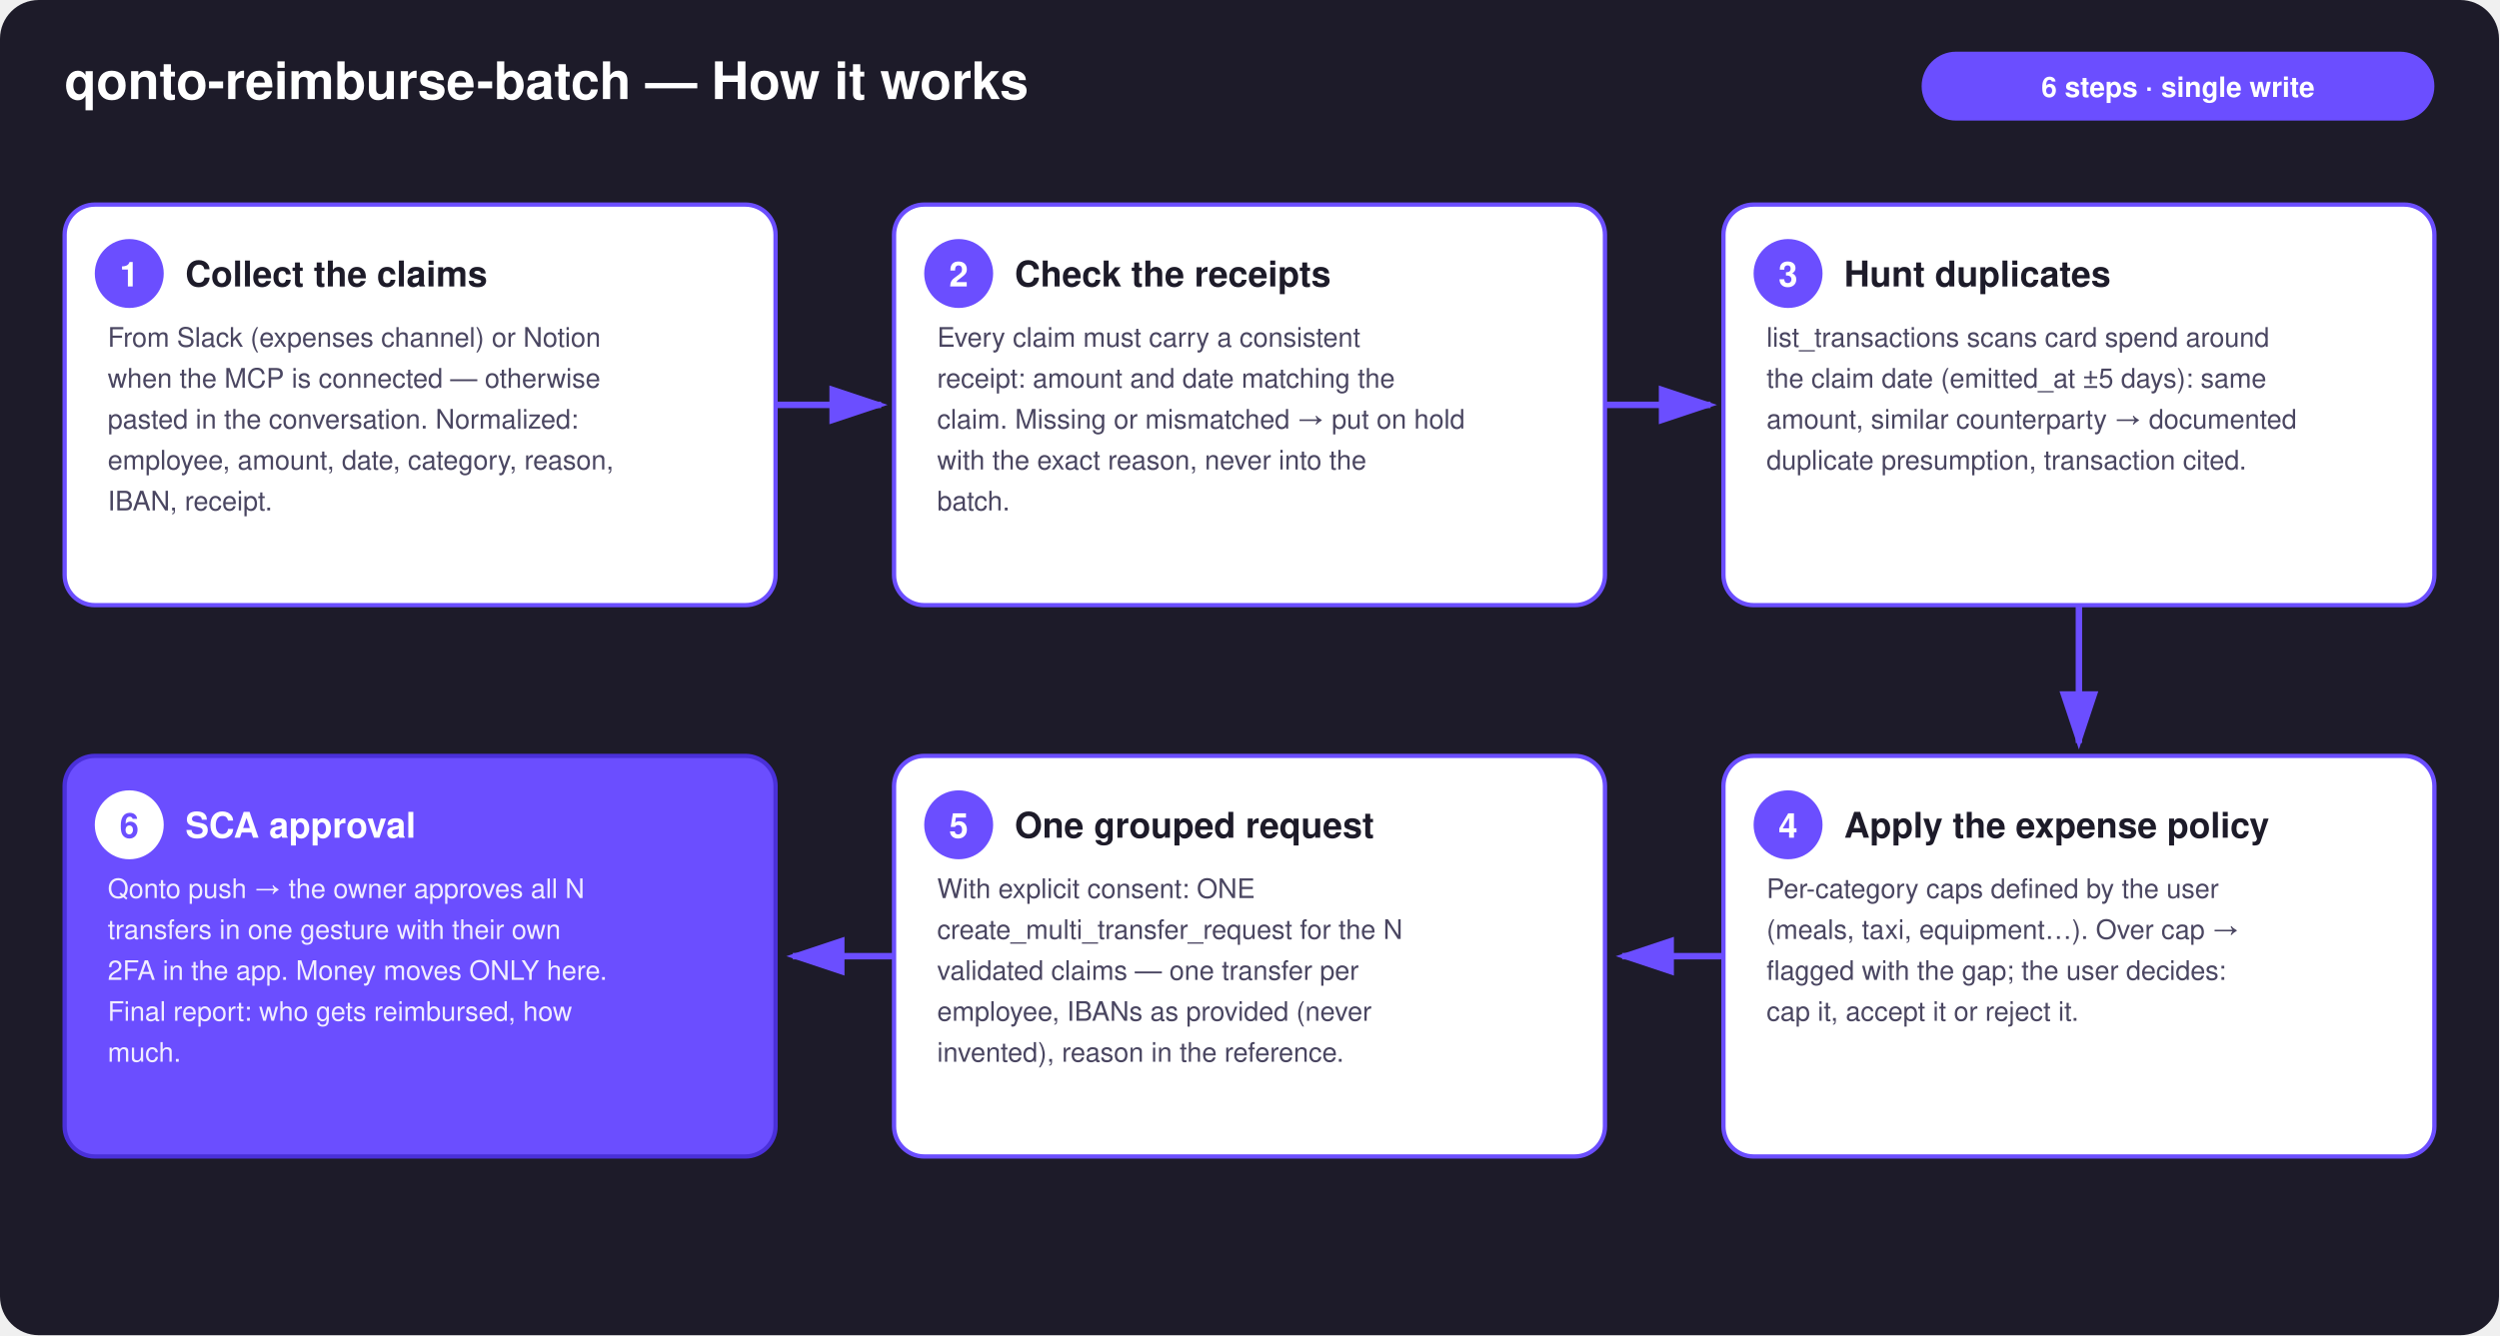
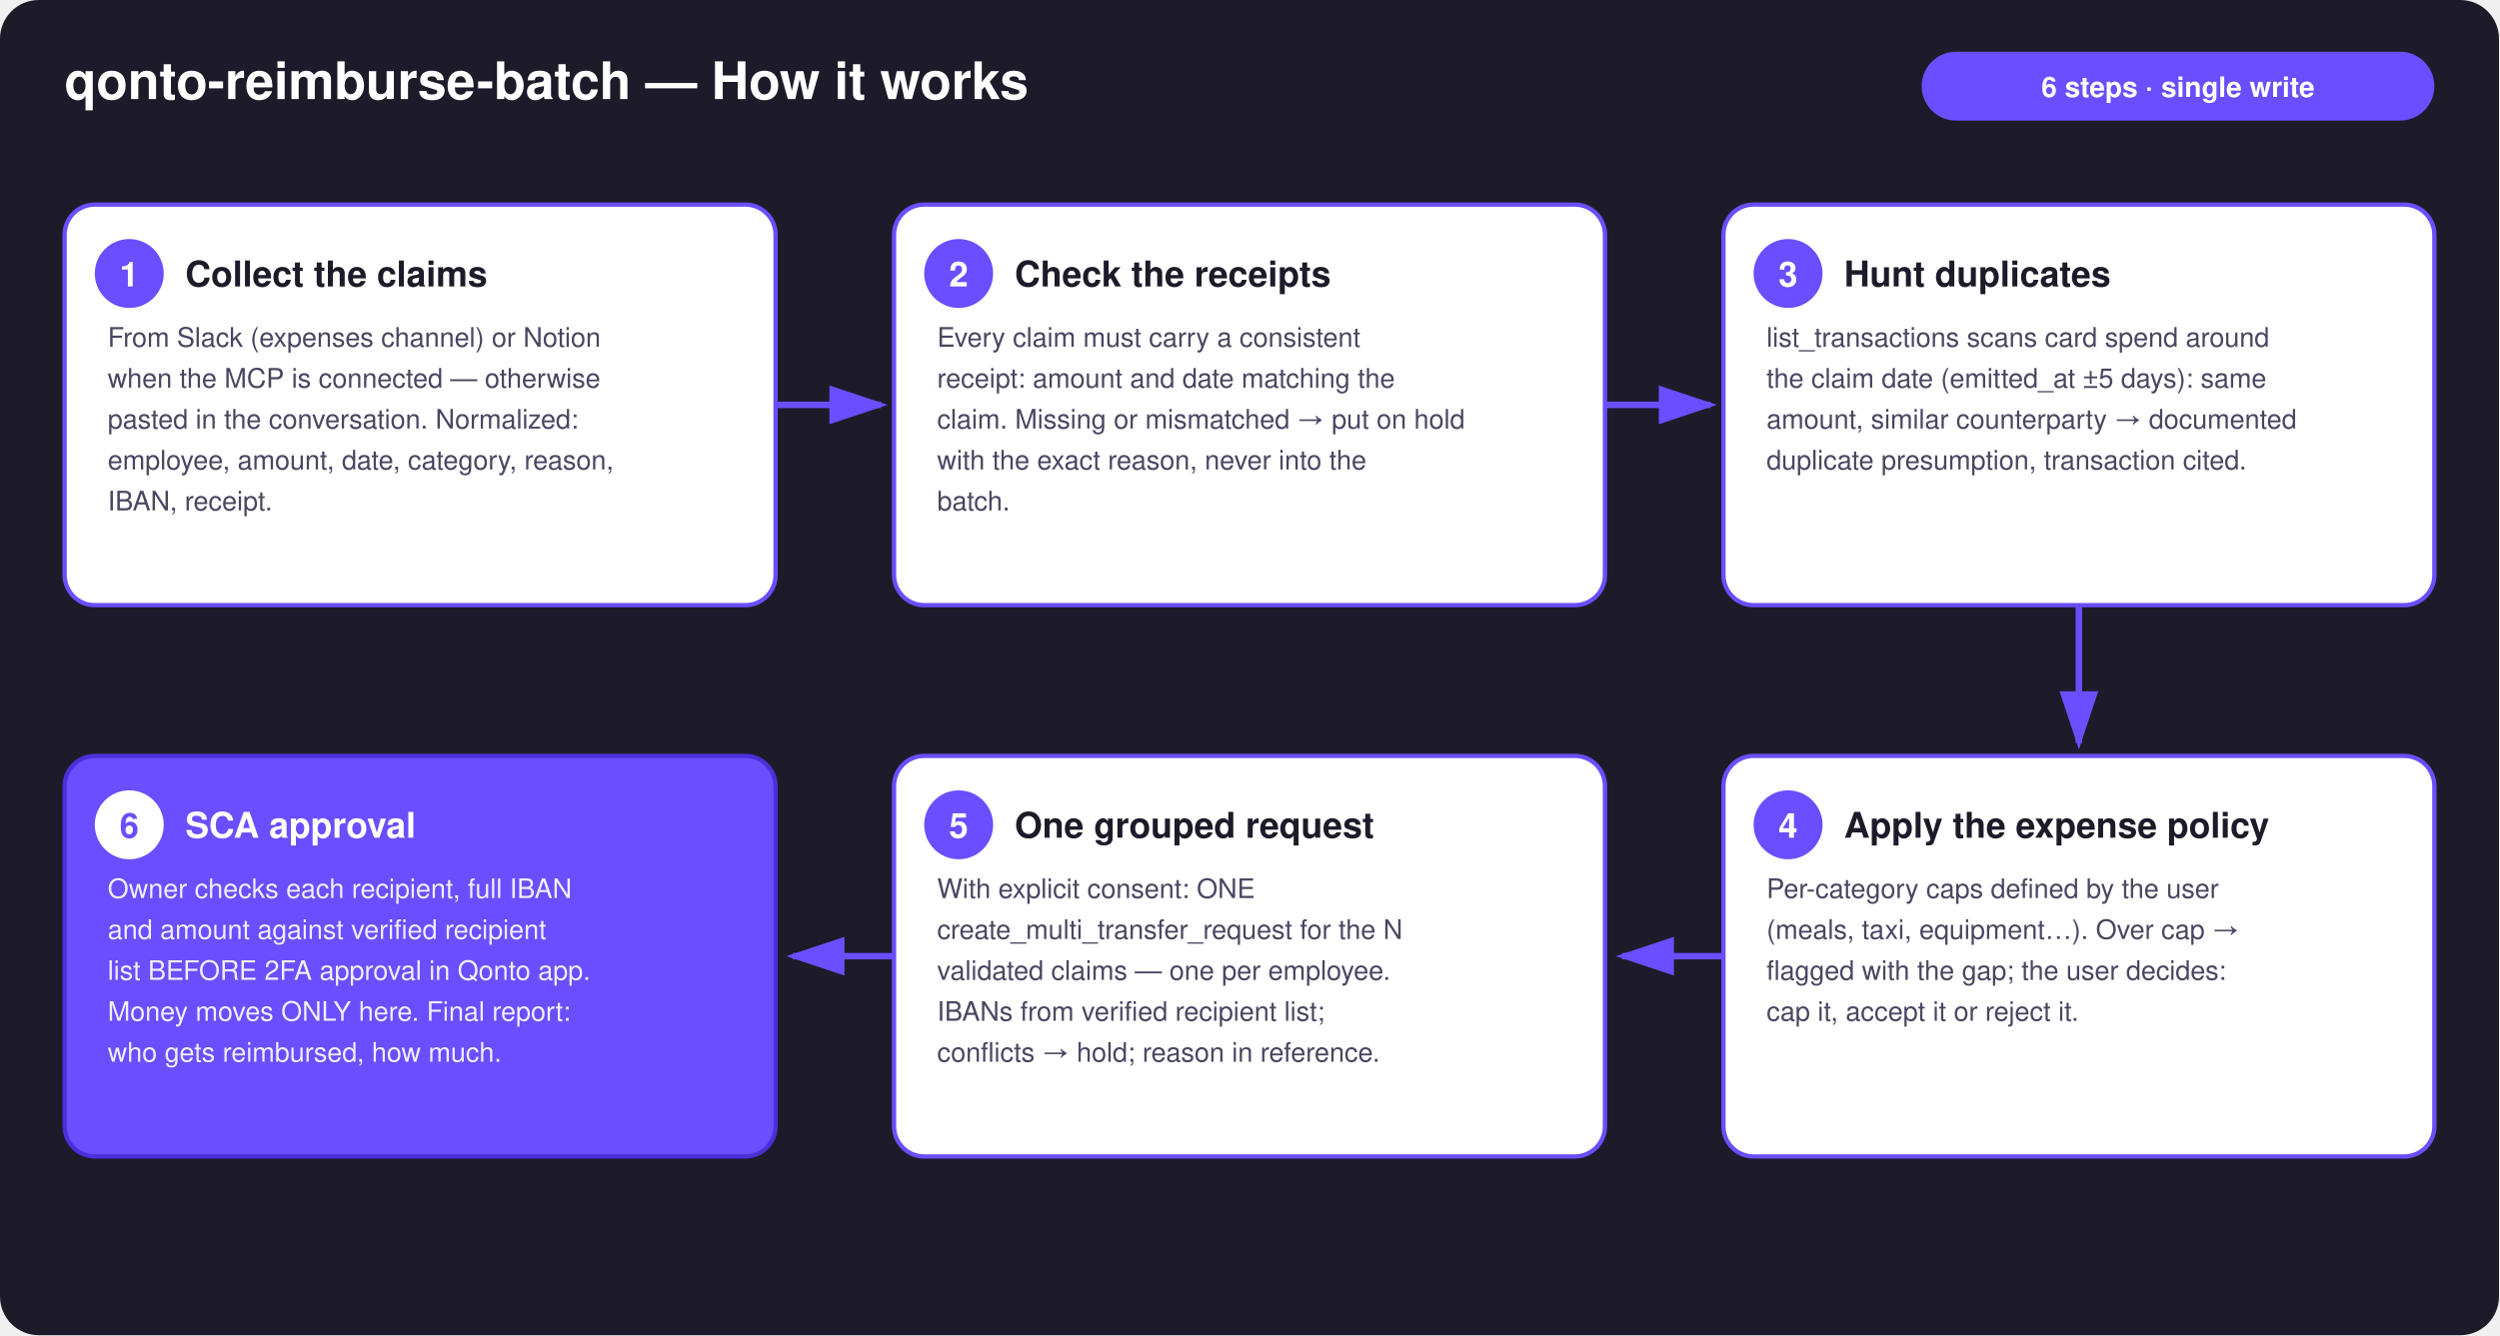
<svg xmlns="http://www.w3.org/2000/svg" viewBox="0 0 1160 620" font-family="-apple-system, 'Segoe UI', Helvetica, Arial, sans-serif">
  <rect width="1160" height="620" rx="18" fill="#1D1B29" />
  <text x="30" y="46" font-size="24" font-weight="800" fill="#FFFFFF">qonto-reimburse-batch — How it works</text>
  <rect x="892" y="24" width="238" height="32" rx="16" fill="#6B4EFF" />
  <text x="1011" y="45" font-size="13" font-weight="700" fill="#FFFFFF" text-anchor="middle">6 steps · single write</text>
  <defs>
    <marker id="ar" markerWidth="10" markerHeight="10" refX="8" refY="3" orient="auto">
      <path d="M0,0 L9,3 L0,6 Z" fill="#6B4EFF" />
    </marker>
  </defs>
  <rect x="30" y="95" width="330" height="186" rx="14" fill="#FFFFFF" stroke="#6B4EFF" stroke-width="2" />
  <circle cx="60" cy="127" r="16" fill="#6B4EFF" />
  <text x="60" y="133" font-size="16" font-weight="800" fill="#FFFFFF" text-anchor="middle">1</text>
  <text x="86" y="133" font-size="16.5" font-weight="800" fill="#1D1B29">Collect the claims</text>
  <text font-size="12.5" fill="#4A4661">
    <tspan x="50" y="161">From Slack (expenses channel) or Notion</tspan>
    <tspan x="50" y="180">when the MCP is connected — otherwise</tspan>
    <tspan x="50" y="199">pasted in the conversation. Normalized:</tspan>
    <tspan x="50" y="218">employee, amount, date, category, reason,</tspan>
    <tspan x="50" y="237">IBAN, receipt.</tspan>
  </text>
  <rect x="415" y="95" width="330" height="186" rx="14" fill="#FFFFFF" stroke="#6B4EFF" stroke-width="2" />
  <circle cx="445" cy="127" r="16" fill="#6B4EFF" />
  <text x="445" y="133" font-size="16" font-weight="800" fill="#FFFFFF" text-anchor="middle">2</text>
  <text x="471" y="133" font-size="16.5" font-weight="800" fill="#1D1B29">Check the receipts</text>
  <text font-size="12.5" fill="#4A4661">
    <tspan x="435" y="161">Every claim must carry a consistent</tspan>
    <tspan x="435" y="180">receipt: amount and date matching the</tspan>
    <tspan x="435" y="199">claim. Missing or mismatched → put on hold</tspan>
    <tspan x="435" y="218">with the exact reason, never into the</tspan>
    <tspan x="435" y="237">batch.</tspan>
  </text>
  <rect x="800" y="95" width="330" height="186" rx="14" fill="#FFFFFF" stroke="#6B4EFF" stroke-width="2" />
  <circle cx="830" cy="127" r="16" fill="#6B4EFF" />
  <text x="830" y="133" font-size="16" font-weight="800" fill="#FFFFFF" text-anchor="middle">3</text>
  <text x="856" y="133" font-size="16.5" font-weight="800" fill="#1D1B29">Hunt duplicates</text>
  <text font-size="12.5" fill="#4A4661">
    <tspan x="820" y="161">list_transactions scans card spend around</tspan>
    <tspan x="820" y="180">the claim date (emitted_at ±5 days): same</tspan>
    <tspan x="820" y="199">amount, similar counterparty → documented</tspan>
    <tspan x="820" y="218">duplicate presumption, transaction cited.</tspan>
  </text>
  <rect x="800" y="351" width="330" height="186" rx="14" fill="#FFFFFF" stroke="#6B4EFF" stroke-width="2" />
  <circle cx="830" cy="383" r="16" fill="#6B4EFF" />
  <text x="830" y="389" font-size="16" font-weight="800" fill="#FFFFFF" text-anchor="middle">4</text>
  <text x="856" y="389" font-size="16.5" font-weight="800" fill="#1D1B29">Apply the expense policy</text>
  <text font-size="12.5" fill="#4A4661">
    <tspan x="820" y="417">Per-category caps defined by the user</tspan>
    <tspan x="820" y="436">(meals, taxi, equipment…). Over cap →</tspan>
    <tspan x="820" y="455">flagged with the gap; the user decides:</tspan>
    <tspan x="820" y="474">cap it, accept it or reject it.</tspan>
  </text>
  <rect x="415" y="351" width="330" height="186" rx="14" fill="#FFFFFF" stroke="#6B4EFF" stroke-width="2" />
  <circle cx="445" cy="383" r="16" fill="#6B4EFF" />
  <text x="445" y="389" font-size="16" font-weight="800" fill="#FFFFFF" text-anchor="middle">5</text>
  <text x="471" y="389" font-size="16.5" font-weight="800" fill="#1D1B29">One grouped request</text>
  <text font-size="12.5" fill="#4A4661">
    <tspan x="435" y="417">With explicit consent: ONE</tspan>
    <tspan x="435" y="436">create_multi_transfer_request for the N</tspan>
-     <tspan x="435" y="455">validated claims — one transfer per</tspan>
-     <tspan x="435" y="474">employee, IBANs as provided (never</tspan>
-     <tspan x="435" y="493">invented), reason in the reference.</tspan>
+     <tspan x="435" y="455">validated claims — one per employee.</tspan>
+     <tspan x="435" y="474">IBANs from verified recipient list;</tspan>
+     <tspan x="435" y="493">conflicts → hold; reason in reference.</tspan>
  </text>
  <rect x="30" y="351" width="330" height="186" rx="14" fill="#6B4EFF" stroke="#4A30D9" stroke-width="2" />
  <circle cx="60" cy="383" r="16" fill="#FFFFFF" />
  <text x="60" y="389" font-size="16" font-weight="800" fill="#6B4EFF" text-anchor="middle">6</text>
  <text x="86" y="389" font-size="16.5" font-weight="800" fill="#FFFFFF">SCA approval</text>
  <text font-size="12.5" fill="#F1EDFF">
-     <tspan x="50" y="417">Qonto push → the owner approves all N</tspan>
-     <tspan x="50" y="436">transfers in one gesture with their own</tspan>
-     <tspan x="50" y="455">2FA in the app. Money moves ONLY here.</tspan>
-     <tspan x="50" y="474">Final report: who gets reimbursed, how</tspan>
-     <tspan x="50" y="493">much.</tspan>
+     <tspan x="50" y="417">Owner checks each recipient, full IBAN</tspan>
+     <tspan x="50" y="436">and amount against verified recipient</tspan>
+     <tspan x="50" y="455">list BEFORE 2FA approval in Qonto app.</tspan>
+     <tspan x="50" y="474">Money moves ONLY here. Final report:</tspan>
+     <tspan x="50" y="493">who gets reimbursed, how much.</tspan>
  </text>
  <line x1="360" y1="188.0" x2="409" y2="188.0" stroke="#6B4EFF" stroke-width="3" marker-end="url(#ar)" />
  <line x1="745" y1="188.0" x2="794" y2="188.0" stroke="#6B4EFF" stroke-width="3" marker-end="url(#ar)" />
  <line x1="965.0" y1="281" x2="965.0" y2="345" stroke="#6B4EFF" stroke-width="3" marker-end="url(#ar)" />
  <line x1="800" y1="444.0" x2="753" y2="444.0" stroke="#6B4EFF" stroke-width="3" marker-end="url(#ar)" />
  <line x1="415" y1="444.0" x2="368" y2="444.0" stroke="#6B4EFF" stroke-width="3" marker-end="url(#ar)" />
</svg>
